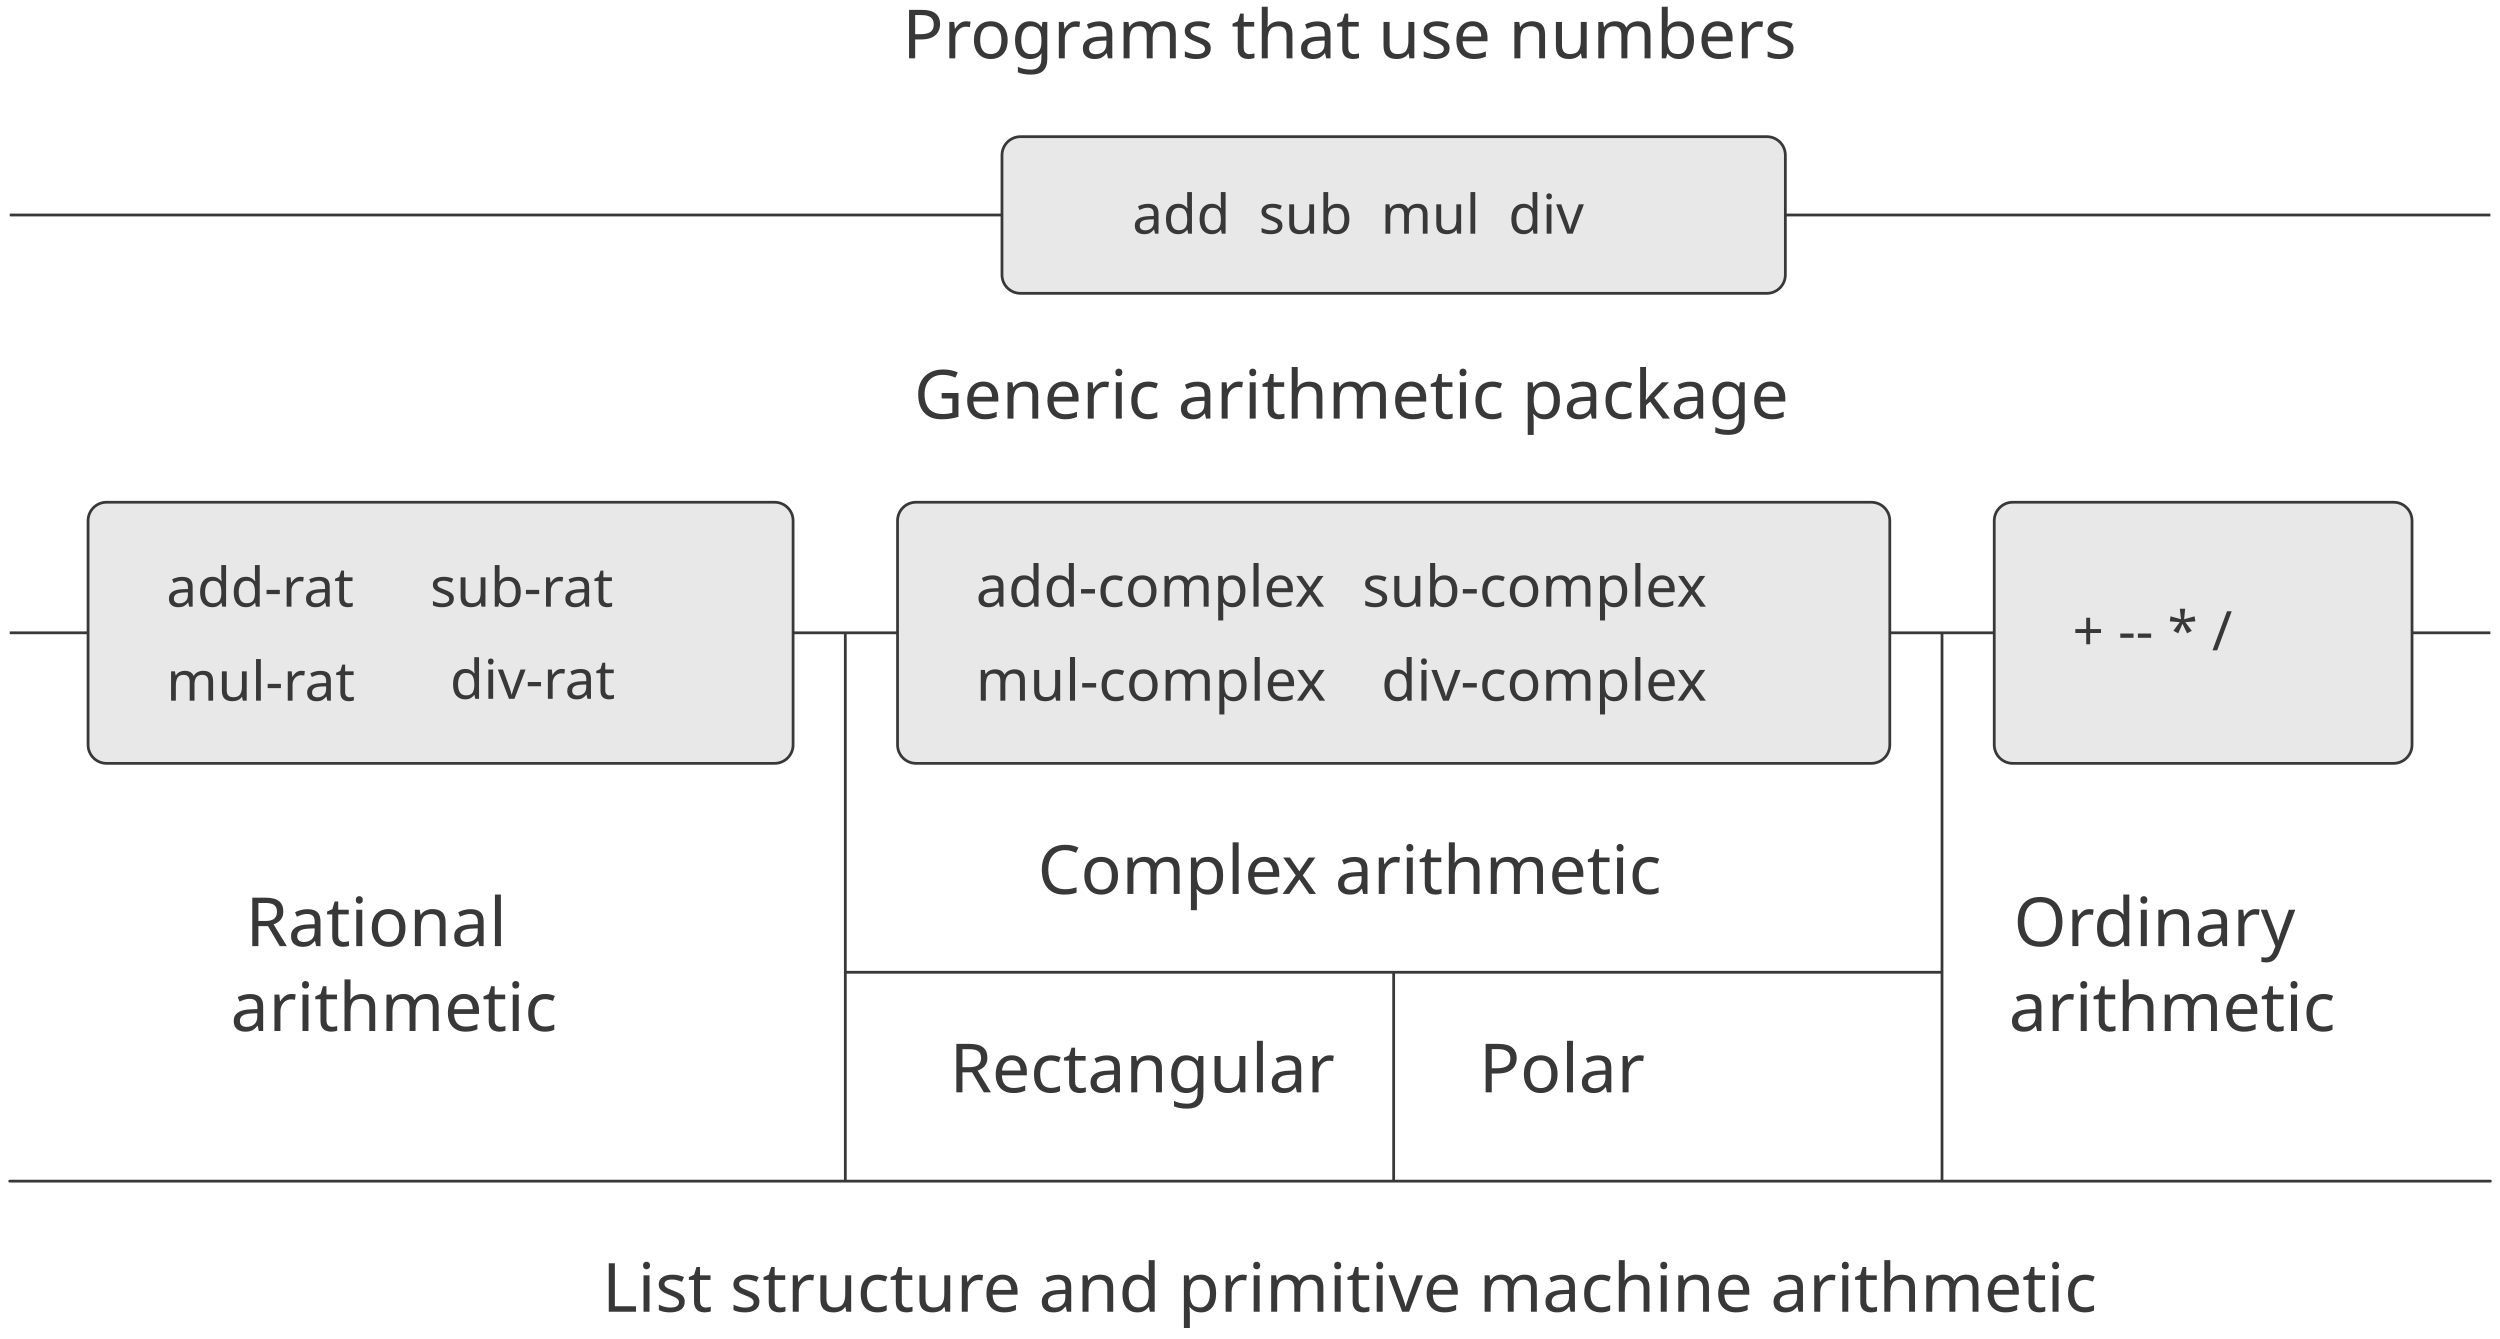
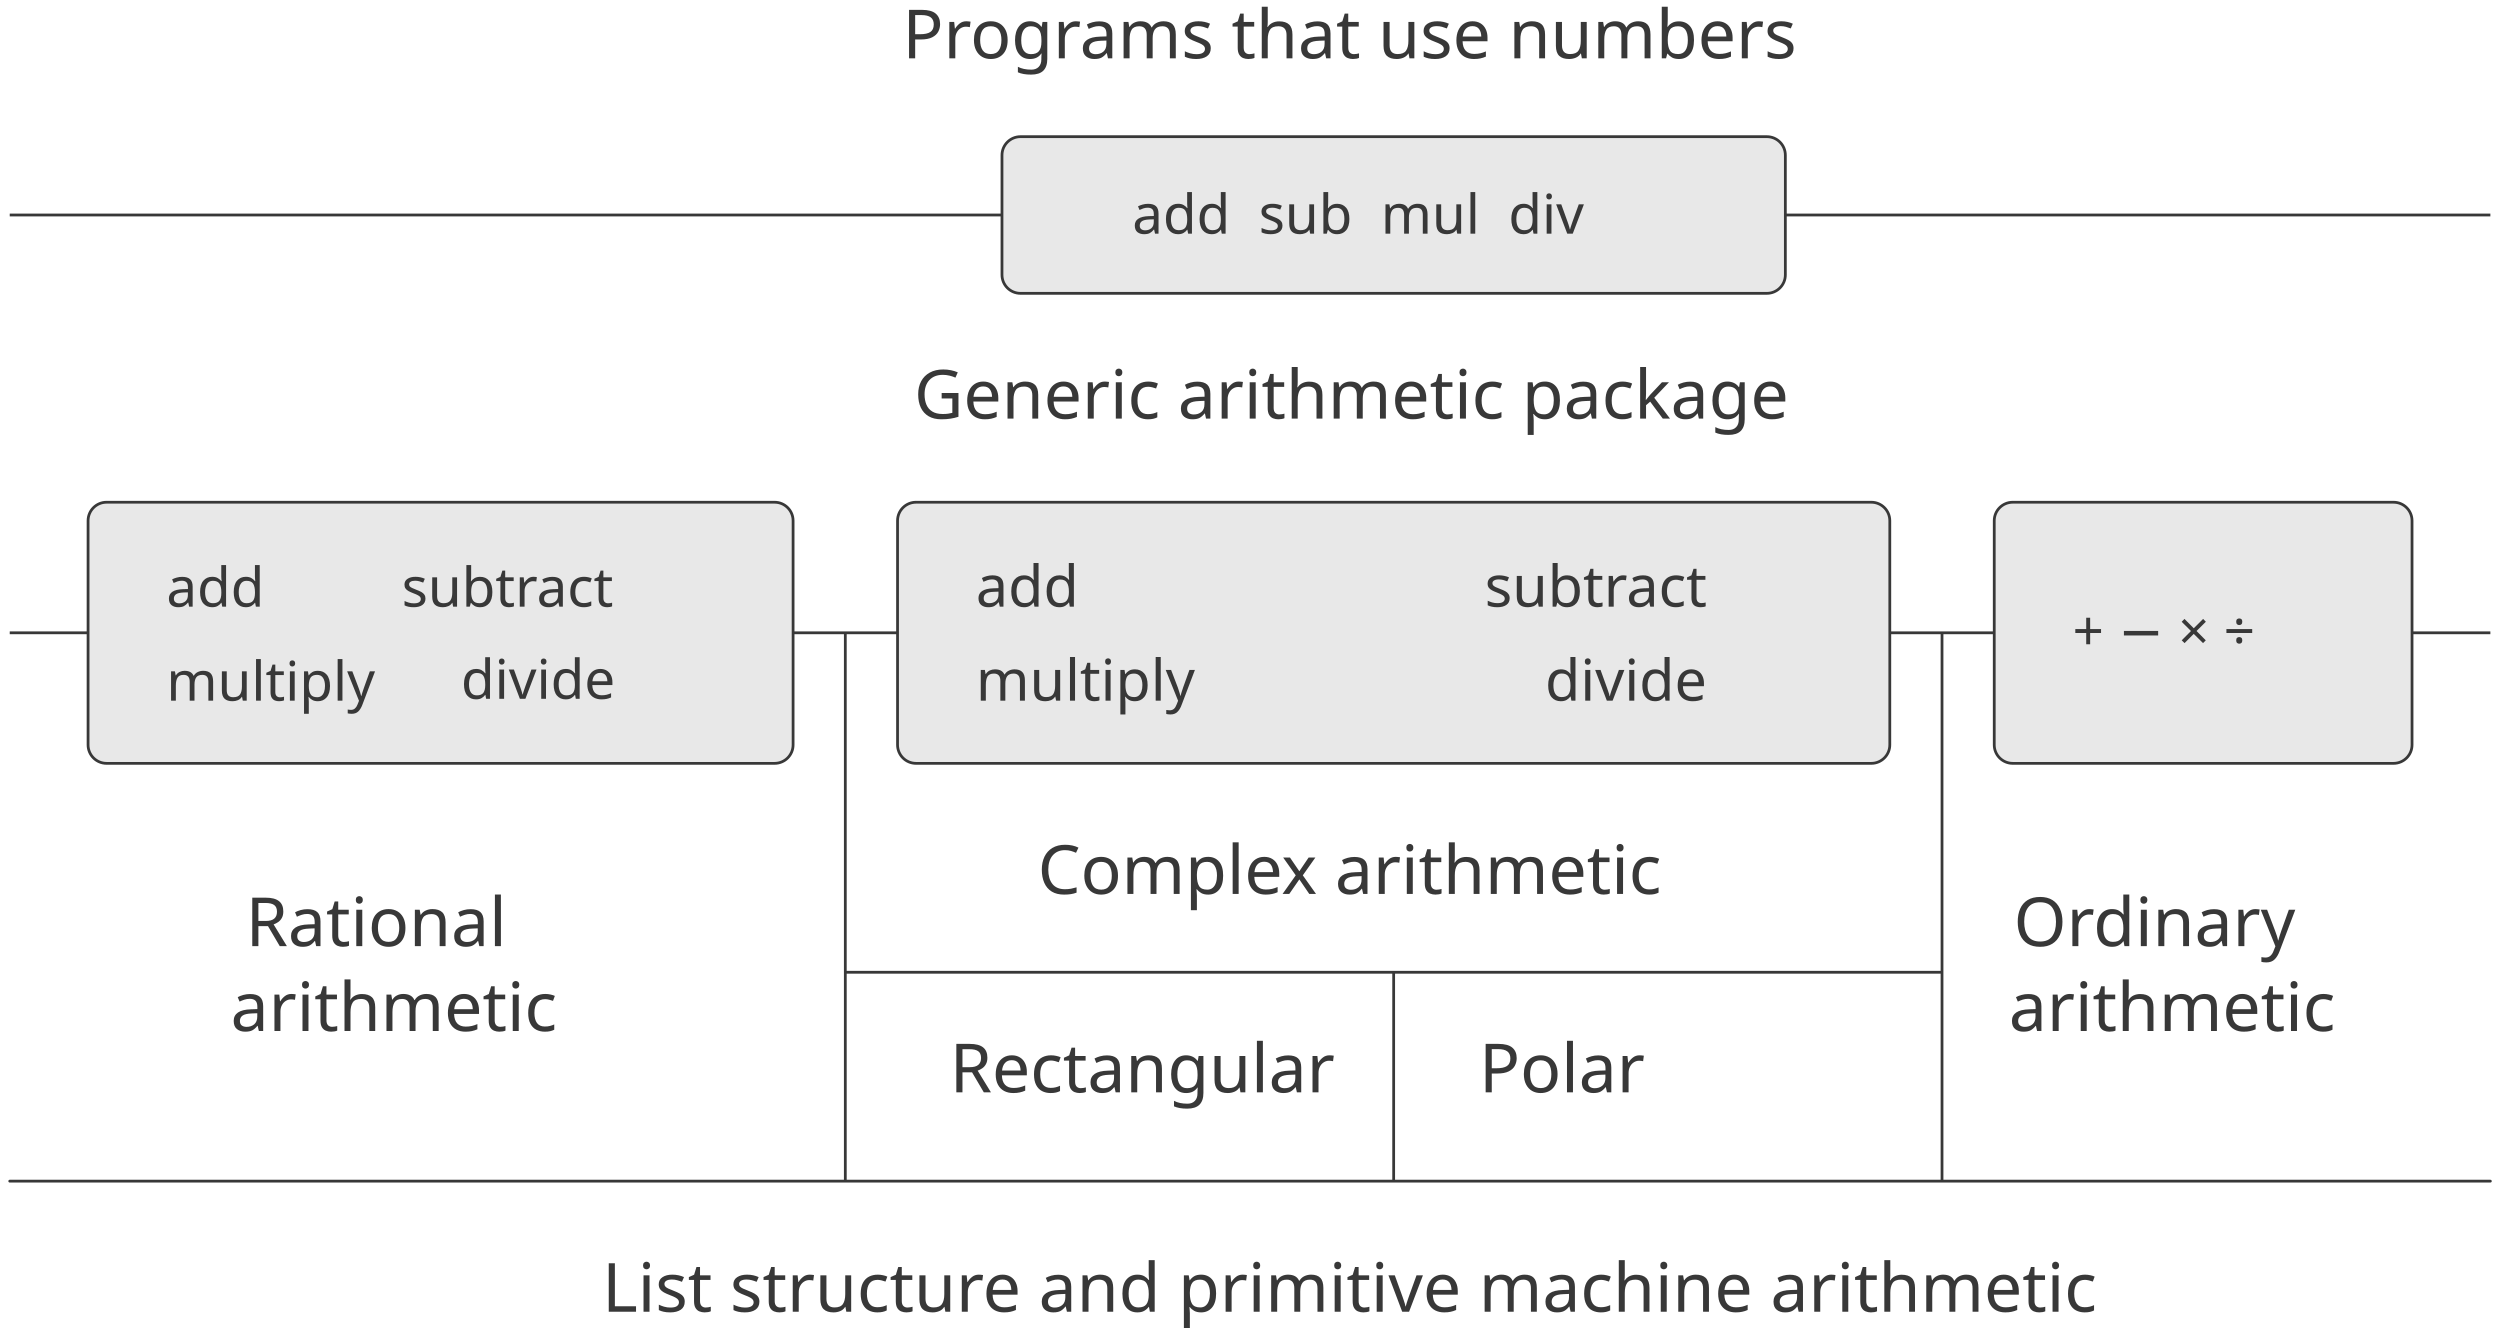
<svg xmlns="http://www.w3.org/2000/svg" width="913.893" height="489.337" id="svg2987" style="display:inline" version="1.1">
  <defs id="defs2989" />
  <g transform="translate(-21.68537,-45.08045)" id="layer4" style="display:inline">
    <rect width="286.363" height="57.273" rx="6.764" ry="6.764" x="387.969" y="95.04" id="rect3796" style="fill:#e8e8e8;fill-opacity:1;stroke:#383838;stroke-width:1.015;stroke-linecap:round;stroke-linejoin:round;stroke-miterlimit:4;stroke-opacity:1;stroke-dasharray:none;stroke-dashoffset:0" />
    <rect width="362.727" height="95.454" rx="6.764" ry="6.764" x="349.787" y="228.676" id="rect3796-9" style="fill:#e8e8e8;fill-opacity:1;stroke:#383838;stroke-width:1.015;stroke-linecap:round;stroke-linejoin:round;stroke-miterlimit:4;stroke-opacity:1;stroke-dasharray:none;stroke-dashoffset:0" />
    <rect width="257.727" height="95.454" rx="6.764" ry="6.764" x="53.878" y="228.676" id="rect3796-9-0" style="fill:#e8e8e8;fill-opacity:1;stroke:#383838;stroke-width:1.015;stroke-linecap:round;stroke-linejoin:round;stroke-miterlimit:4;stroke-opacity:1;stroke-dasharray:none;stroke-dashoffset:0" />
    <rect width="152.727" height="95.454" rx="6.764" ry="6.764" x="750.695" y="228.676" id="rect3796-9-1" style="fill:#e8e8e8;fill-opacity:1;stroke:#383838;stroke-width:1.015;stroke-linecap:round;stroke-linejoin:round;stroke-miterlimit:4;stroke-opacity:1;stroke-dasharray:none;stroke-dashoffset:0" />
    <path d="m 311.605,276.403 38.182,0" id="path6209" style="fill:none;stroke:#383838;stroke-width:1.015;stroke-linecap:butt;stroke-linejoin:round;stroke-miterlimit:4;stroke-opacity:1;stroke-dasharray:none" />
    <path d="m 712.514,276.403 38.182,0" id="path6209-2" style="fill:none;stroke:#383838;stroke-width:1.015;stroke-linecap:butt;stroke-linejoin:round;stroke-miterlimit:4;stroke-opacity:1;stroke-dasharray:none" />
    <path d="m 330.696,276.403 0,200.454" id="path6230" style="fill:none;stroke:#383838;stroke-width:1.015;stroke-linecap:butt;stroke-linejoin:round;stroke-miterlimit:4;stroke-opacity:1;stroke-dasharray:none" />
    <path d="m 731.605,276.403 0,200.454" id="path6230-1" style="fill:none;stroke:#383838;stroke-width:1.015;stroke-linecap:butt;stroke-linejoin:round;stroke-miterlimit:4;stroke-opacity:1;stroke-dasharray:none" />
    <path d="m 731.605,400.494 -400.909,0" id="path6230-7" style="fill:none;stroke:#383838;stroke-width:1.015;stroke-linecap:butt;stroke-linejoin:round;stroke-miterlimit:4;stroke-opacity:1;stroke-dasharray:none" />
    <path d="m 932.059,476.858 -906.817,0" id="path6230-7-1" style="fill:none;stroke:#383838;stroke-width:1.015;stroke-linecap:round;stroke-linejoin:round;stroke-miterlimit:4;stroke-opacity:1;stroke-dasharray:none" />
    <path d="m 387.969,123.676 -362.727,0" id="path6230-7-1-6" style="fill:none;stroke:#383838;stroke-width:1.015;stroke-linecap:butt;stroke-linejoin:round;stroke-miterlimit:4;stroke-opacity:1;stroke-dasharray:none" />
    <path d="m 932.059,123.676 -257.727,0" id="path6230-7-1-4" style="fill:none;stroke:#383838;stroke-width:1.015;stroke-linecap:butt;stroke-linejoin:round;stroke-miterlimit:4;stroke-opacity:1;stroke-dasharray:none" />
    <path d="m 25.242,276.403 28.636,0" id="path6209-5" style="fill:none;stroke:#383838;stroke-width:1.015;stroke-linecap:butt;stroke-linejoin:round;stroke-miterlimit:4;stroke-opacity:1;stroke-dasharray:none" />
    <path d="m 903.423,276.403 28.636,0" id="path6209-5-1" style="fill:none;stroke:#383838;stroke-width:1.015;stroke-linecap:butt;stroke-linejoin:round;stroke-miterlimit:4;stroke-opacity:1;stroke-dasharray:none" />
    <path d="m 531.15,400.494 0,76.364" id="path6351" style="fill:none;stroke:#383838;stroke-width:1.015;stroke-linecap:butt;stroke-linejoin:round;stroke-miterlimit:4;stroke-opacity:1;stroke-dasharray:none" />
  </g>
  <g transform="translate(-21.68537,-45.08045)" id="layer5" style="display:inline">
    <text x="531.15" y="130.494" id="text5873" xml:space="preserve" style="font-size:20px;font-style:normal;font-variant:normal;font-weight:normal;font-stretch:normal;text-align:center;line-height:125%;letter-spacing:0px;word-spacing:0px;text-anchor:middle;fill:#383838;fill-opacity:1;stroke:none;font-family:Inconsolata LGC;-inkscape-font-specification:Sans">
      <tspan x="531.15" y="130.494" id="tspan5875">add  sub  mul  div</tspan>
    </text>
    <g transform="matrix(1.909089,0,0,1.909089,-175.2128,-138.5604)" id="g3819">
      <text x="290" y="212.362" id="text5998" xml:space="preserve" style="font-size:11px;font-style:normal;font-variant:normal;font-weight:normal;font-stretch:normal;text-align:start;line-height:125%;letter-spacing:0px;word-spacing:0px;text-anchor:start;fill:#383838;fill-opacity:1;stroke:none;font-family:Inconsolata LGC;-inkscape-font-specification:Sans">
-         <tspan x="290" y="212.362" id="tspan6000">add-complex</tspan>
+         <tspan x="290" y="212.362" id="tspan6000">add</tspan>
      </text>
      <text x="290" y="230.362" id="text6002" xml:space="preserve" style="font-size:11px;font-style:normal;font-variant:normal;font-weight:normal;font-stretch:normal;text-align:start;line-height:125%;letter-spacing:0px;word-spacing:0px;text-anchor:start;fill:#383838;fill-opacity:1;stroke:none;font-family:Inconsolata LGC;-inkscape-font-specification:Sans">
-         <tspan x="290" y="230.362" id="tspan6004">mul-complex</tspan>
+         <tspan x="290" y="230.362" id="tspan6004">multiply</tspan>
      </text>
      <text x="450" y="212.362" id="text6006" xml:space="preserve" style="font-size:11px;font-style:normal;font-variant:normal;font-weight:normal;font-stretch:normal;text-align:end;line-height:125%;letter-spacing:0px;word-spacing:0px;text-anchor:end;fill:#383838;fill-opacity:1;stroke:none;font-family:Inconsolata LGC;-inkscape-font-specification:Sans">
-         <tspan x="450" y="212.362" id="tspan6008">sub-complex</tspan>
+         <tspan x="450" y="212.362" id="tspan6008">subtract</tspan>
      </text>
      <text x="450" y="230.362" id="text6010" xml:space="preserve" style="font-size:11px;font-style:normal;font-variant:normal;font-weight:normal;font-stretch:normal;text-align:end;line-height:125%;letter-spacing:0px;word-spacing:0px;text-anchor:end;fill:#383838;fill-opacity:1;stroke:none;font-family:Inconsolata LGC;-inkscape-font-specification:Sans">
-         <tspan x="450" y="230.362" id="tspan6012">div-complex</tspan>
+         <tspan x="450" y="230.362" id="tspan6012">divide</tspan>
      </text>
    </g>
    <text x="531.15" y="66.404" id="text3004" xml:space="preserve" style="font-size:24.818px;font-style:normal;font-variant:normal;font-weight:normal;font-stretch:normal;text-align:center;line-height:125%;letter-spacing:0px;word-spacing:0px;text-anchor:middle;fill:#383838;fill-opacity:1;stroke:none;font-family:Linux Biolinum O;-inkscape-font-specification:Linux Biolinum O">
      <tspan x="531.15" y="66.404" id="tspan3006">Programs that use numbers</tspan>
    </text>
    <text x="531.832" y="198.111" id="text3008" xml:space="preserve" style="font-size:24.818px;font-style:normal;font-variant:normal;font-weight:normal;font-stretch:normal;text-align:center;line-height:125%;letter-spacing:0px;word-spacing:0px;text-anchor:middle;fill:#383838;fill-opacity:1;stroke:none;font-family:Linux Biolinum O;-inkscape-font-specification:Linux Biolinum O">
      <tspan x="531.832" y="198.111" id="tspan3010">Generic arithmetic package</tspan>
    </text>
    <text x="531.15" y="371.858" id="text3008-3" xml:space="preserve" style="font-size:24.818px;font-style:normal;font-variant:normal;font-weight:normal;font-stretch:normal;text-align:center;line-height:125%;letter-spacing:0px;word-spacing:0px;text-anchor:middle;fill:#383838;fill-opacity:1;stroke:none;font-family:Linux Biolinum O;-inkscape-font-specification:Linux Biolinum O">
      <tspan x="531.15" y="371.858" id="tspan3010-3">Complex arithmetic</tspan>
    </text>
    <text x="368.878" y="444.403" id="text3012" xml:space="preserve" style="font-size:24.818px;font-style:normal;font-variant:normal;font-weight:normal;font-stretch:normal;text-align:start;line-height:125%;letter-spacing:0px;word-spacing:0px;text-anchor:start;fill:#383838;fill-opacity:1;stroke:none;font-family:Linux Biolinum O;-inkscape-font-specification:Linux Biolinum O">
      <tspan x="368.878" y="444.403" id="tspan3016">Rectangular</tspan>
    </text>
    <text x="655.241" y="444.403" id="text3018" xml:space="preserve" style="font-size:24.818px;font-style:normal;font-variant:normal;font-weight:normal;font-stretch:normal;text-align:end;line-height:125%;letter-spacing:0px;word-spacing:0px;text-anchor:end;fill:#383838;fill-opacity:1;stroke:none;font-family:Linux Biolinum O;-inkscape-font-specification:Linux Biolinum O">
      <tspan x="655.241" y="444.403" id="tspan3022">Polar</tspan>
    </text>
    <g id="g3809">
      <text x="282.287" y="266.858" id="text6151" xml:space="preserve" style="font-size:20px;font-style:normal;font-variant:normal;font-weight:normal;font-stretch:normal;text-align:end;line-height:125%;letter-spacing:0px;word-spacing:0px;text-anchor:end;fill:#383838;fill-opacity:1;stroke:none;font-family:Inconsolata LGC;-inkscape-font-specification:Sans">
-         <tspan x="282.287" y="266.858" id="tspan6153">sub-rat</tspan>
+         <tspan x="282.287" y="266.858" id="tspan6153">subtract</tspan>
      </text>
      <text x="282.969" y="300.54" id="text6157" xml:space="preserve" style="font-size:20px;font-style:normal;font-variant:normal;font-weight:normal;font-stretch:normal;text-align:end;line-height:125%;letter-spacing:0px;word-spacing:0px;text-anchor:end;fill:#383838;fill-opacity:1;stroke:none;font-family:Inconsolata LGC;-inkscape-font-specification:Sans">
-         <tspan x="282.969" y="300.54" id="tspan6159">div-rat</tspan>
+         <tspan x="282.969" y="300.54" id="tspan6159">divide</tspan>
      </text>
      <text x="82.514" y="266.858" id="text6161" xml:space="preserve" style="font-size:20px;font-style:normal;font-variant:normal;font-weight:normal;font-stretch:normal;text-align:start;line-height:125%;letter-spacing:0px;word-spacing:0px;text-anchor:start;fill:#383838;fill-opacity:1;stroke:none;font-family:Inconsolata LGC;-inkscape-font-specification:Sans">
-         <tspan x="82.514" y="266.858" id="tspan6163">add-rat</tspan>
+         <tspan x="82.514" y="266.858" id="tspan6163">add</tspan>
      </text>
      <text x="82.514" y="301.221" id="text6165" xml:space="preserve" style="font-size:20px;font-style:normal;font-variant:normal;font-weight:normal;font-stretch:normal;text-align:start;line-height:125%;letter-spacing:0px;word-spacing:0px;text-anchor:start;fill:#383838;fill-opacity:1;stroke:none;font-family:Inconsolata LGC;-inkscape-font-specification:Sans">
-         <tspan x="82.514" y="301.221" id="tspan6167">mul-rat</tspan>
+         <tspan x="82.514" y="301.221" id="tspan6167">multiply</tspan>
      </text>
    </g>
    <text x="181.787" y="390.949" id="text6173-0" xml:space="preserve" style="font-size:24.818px;font-style:normal;font-variant:normal;font-weight:normal;font-stretch:normal;text-align:center;line-height:125%;letter-spacing:0px;word-spacing:0px;text-anchor:middle;fill:#383838;fill-opacity:1;stroke:none;font-family:Linux Biolinum O;-inkscape-font-specification:Linux Biolinum O">
      <tspan x="181.787" y="390.949" id="tspan6175-7">Rational</tspan>
      <tspan x="181.787" y="421.971" id="tspan6177-5">arithmetic</tspan>
    </text>
    <text x="831.841" y="390.949" id="text6173" xml:space="preserve" style="font-size:24.818px;font-style:normal;font-variant:normal;font-weight:normal;font-stretch:normal;text-align:center;line-height:125%;letter-spacing:0px;word-spacing:0px;text-anchor:middle;fill:#383838;fill-opacity:1;stroke:none;font-family:Linux Biolinum O;-inkscape-font-specification:Linux Biolinum O">
      <tspan x="831.841" y="390.949" id="tspan6175">Ordinary</tspan>
      <tspan x="831.841" y="421.971" id="tspan6177">arithmetic</tspan>
    </text>
    <text x="531.15" y="524.585" id="text6347" xml:space="preserve" style="font-size:24.818px;font-style:normal;font-variant:normal;font-weight:normal;font-stretch:normal;text-align:center;line-height:125%;letter-spacing:0px;word-spacing:0px;text-anchor:middle;fill:#383838;fill-opacity:1;stroke:none;font-family:Linux Biolinum O;-inkscape-font-specification:Linux Biolinum O">
      <tspan x="531.15" y="524.585" id="tspan6349">List structure and primitive machine arithmetic</tspan>
    </text>
    <text x="779.332" y="282.812" id="text6169" xml:space="preserve" style="font-size:20px;font-style:normal;font-variant:normal;font-weight:normal;font-stretch:normal;text-align:start;line-height:125%;letter-spacing:0px;word-spacing:0px;text-anchor:start;fill:#383838;fill-opacity:1;stroke:none;font-family:Inconsolata LGC;-inkscape-font-specification:Sans">
-       <tspan x="779.332" y="282.812" dx="0 0 0 -7.636 0 0 0 3.818" dy="0 0 0 0 0 3.818 -3.818" id="tspan6171">+ -- * /</tspan>
+       <tspan x="779.332" y="282.812" id="tspan6171">+ − × ÷</tspan>
    </text>
  </g>
</svg>
